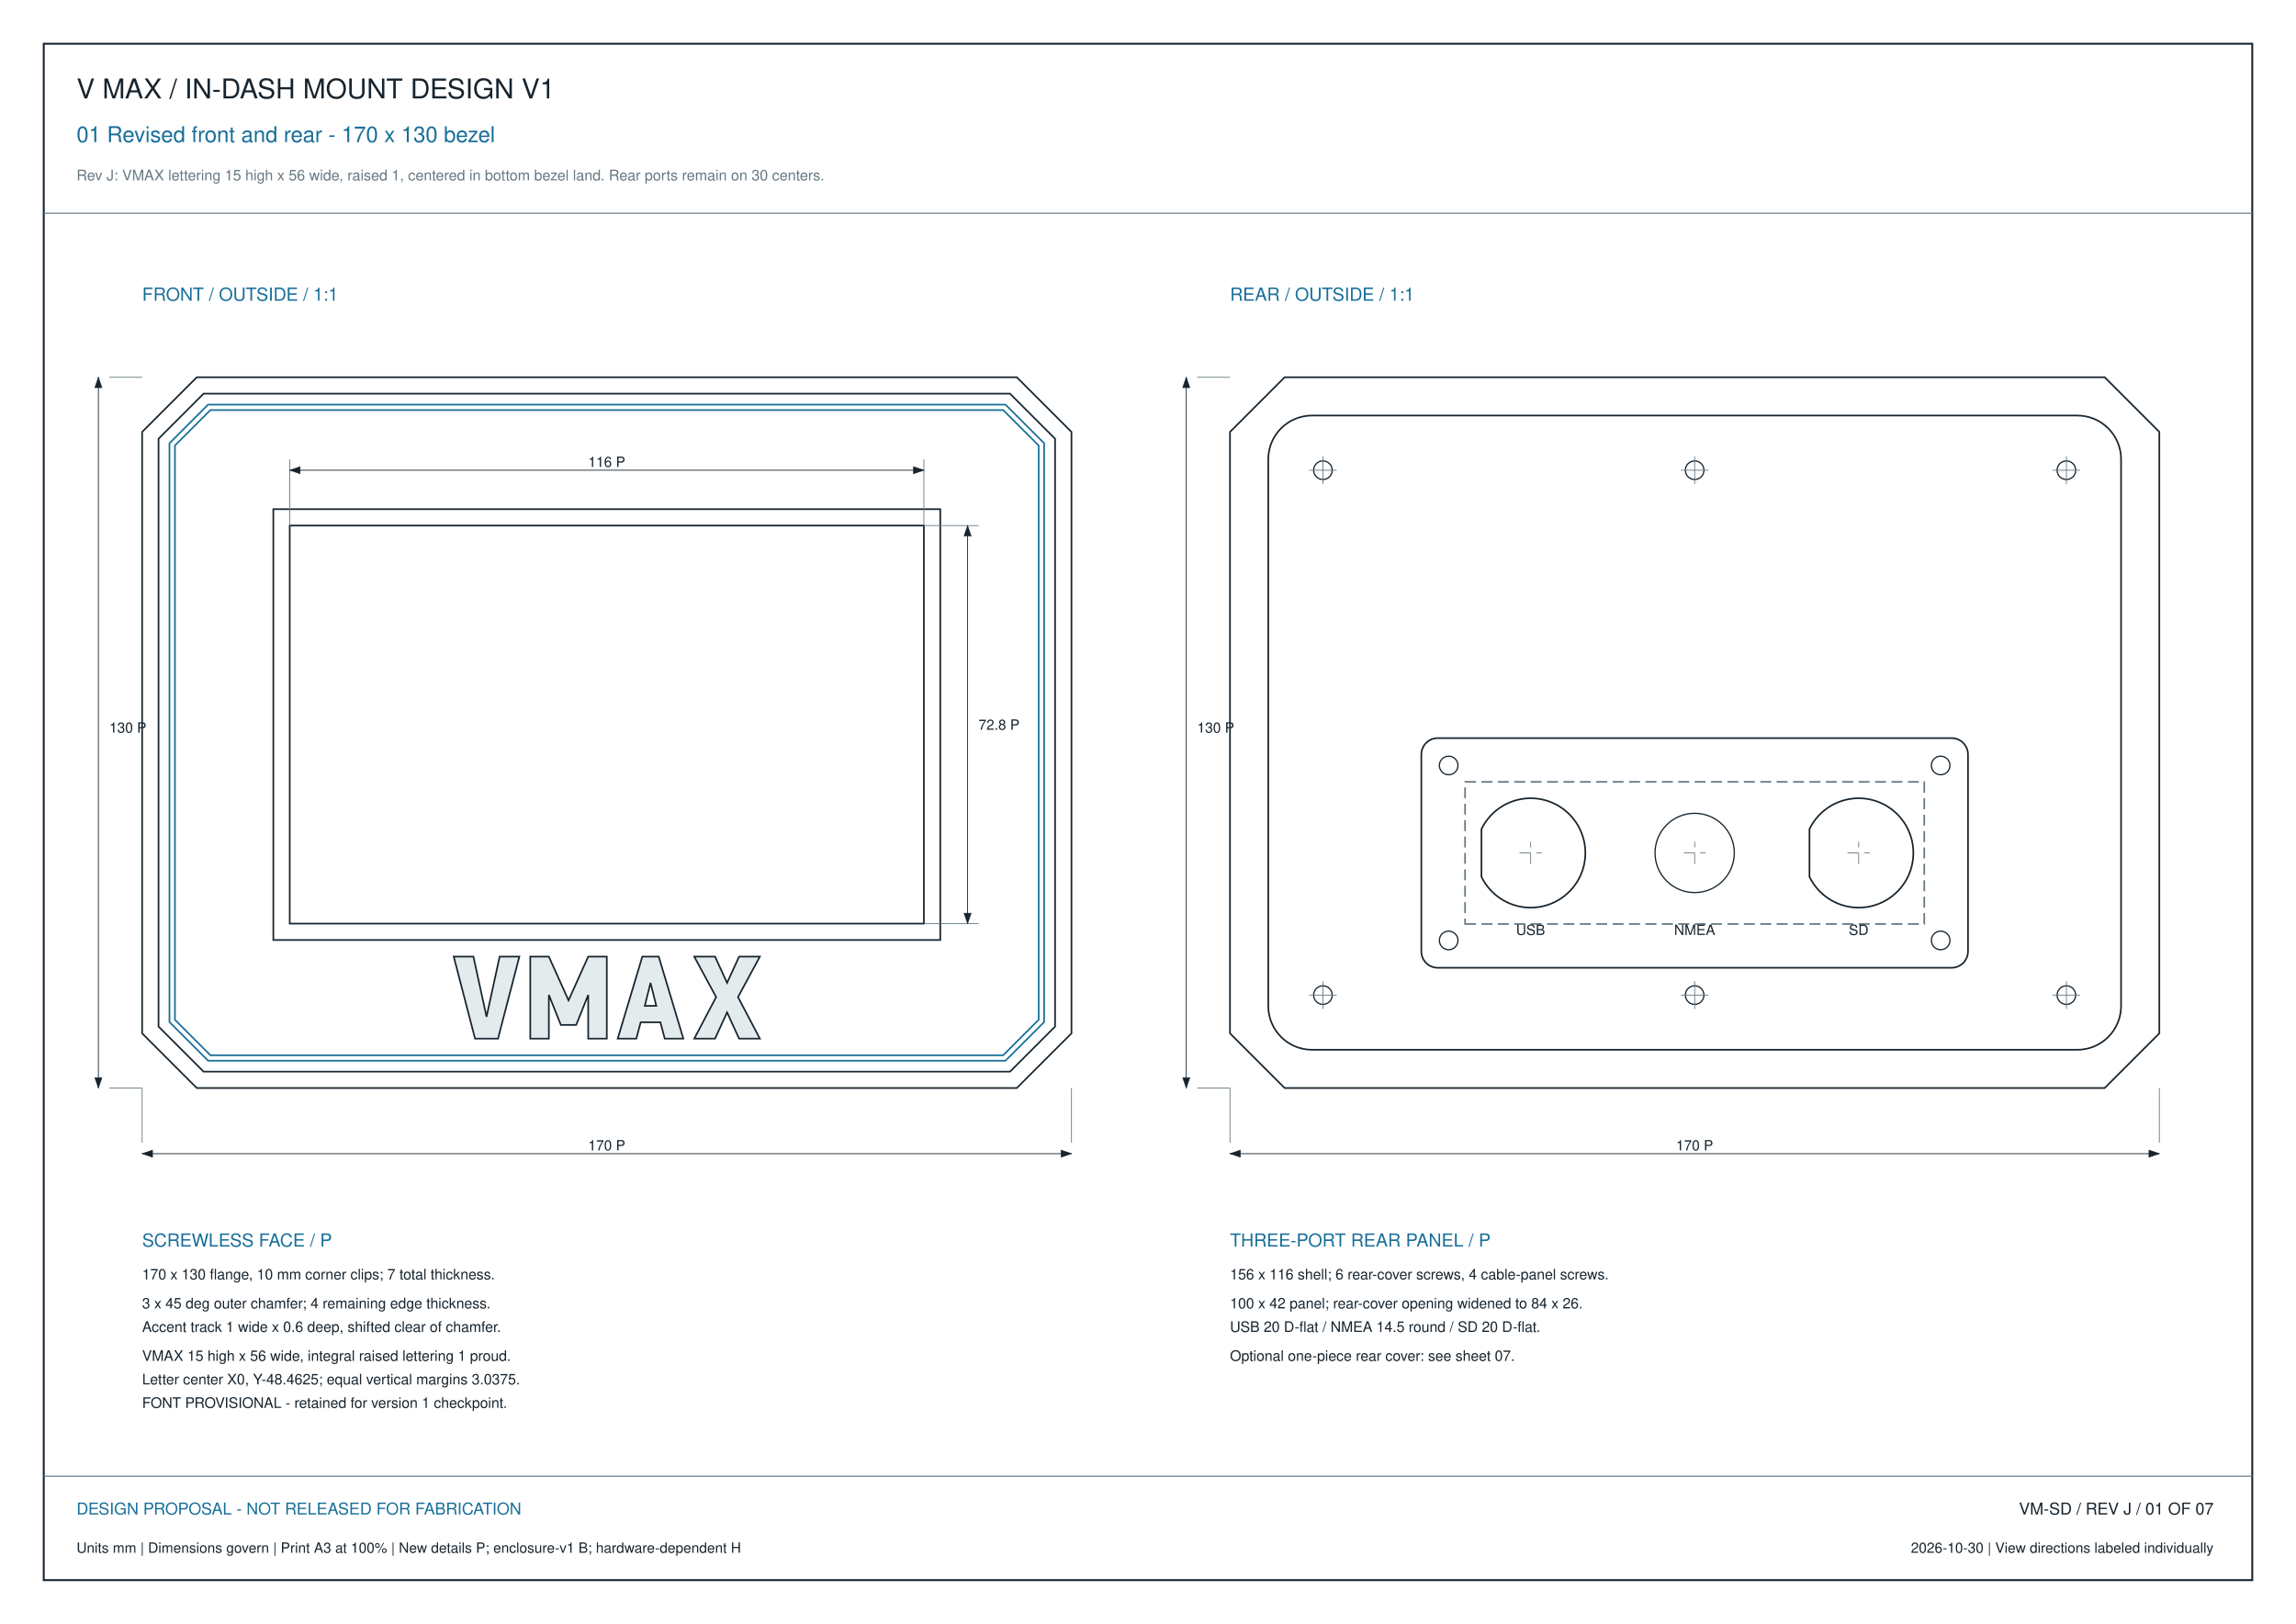
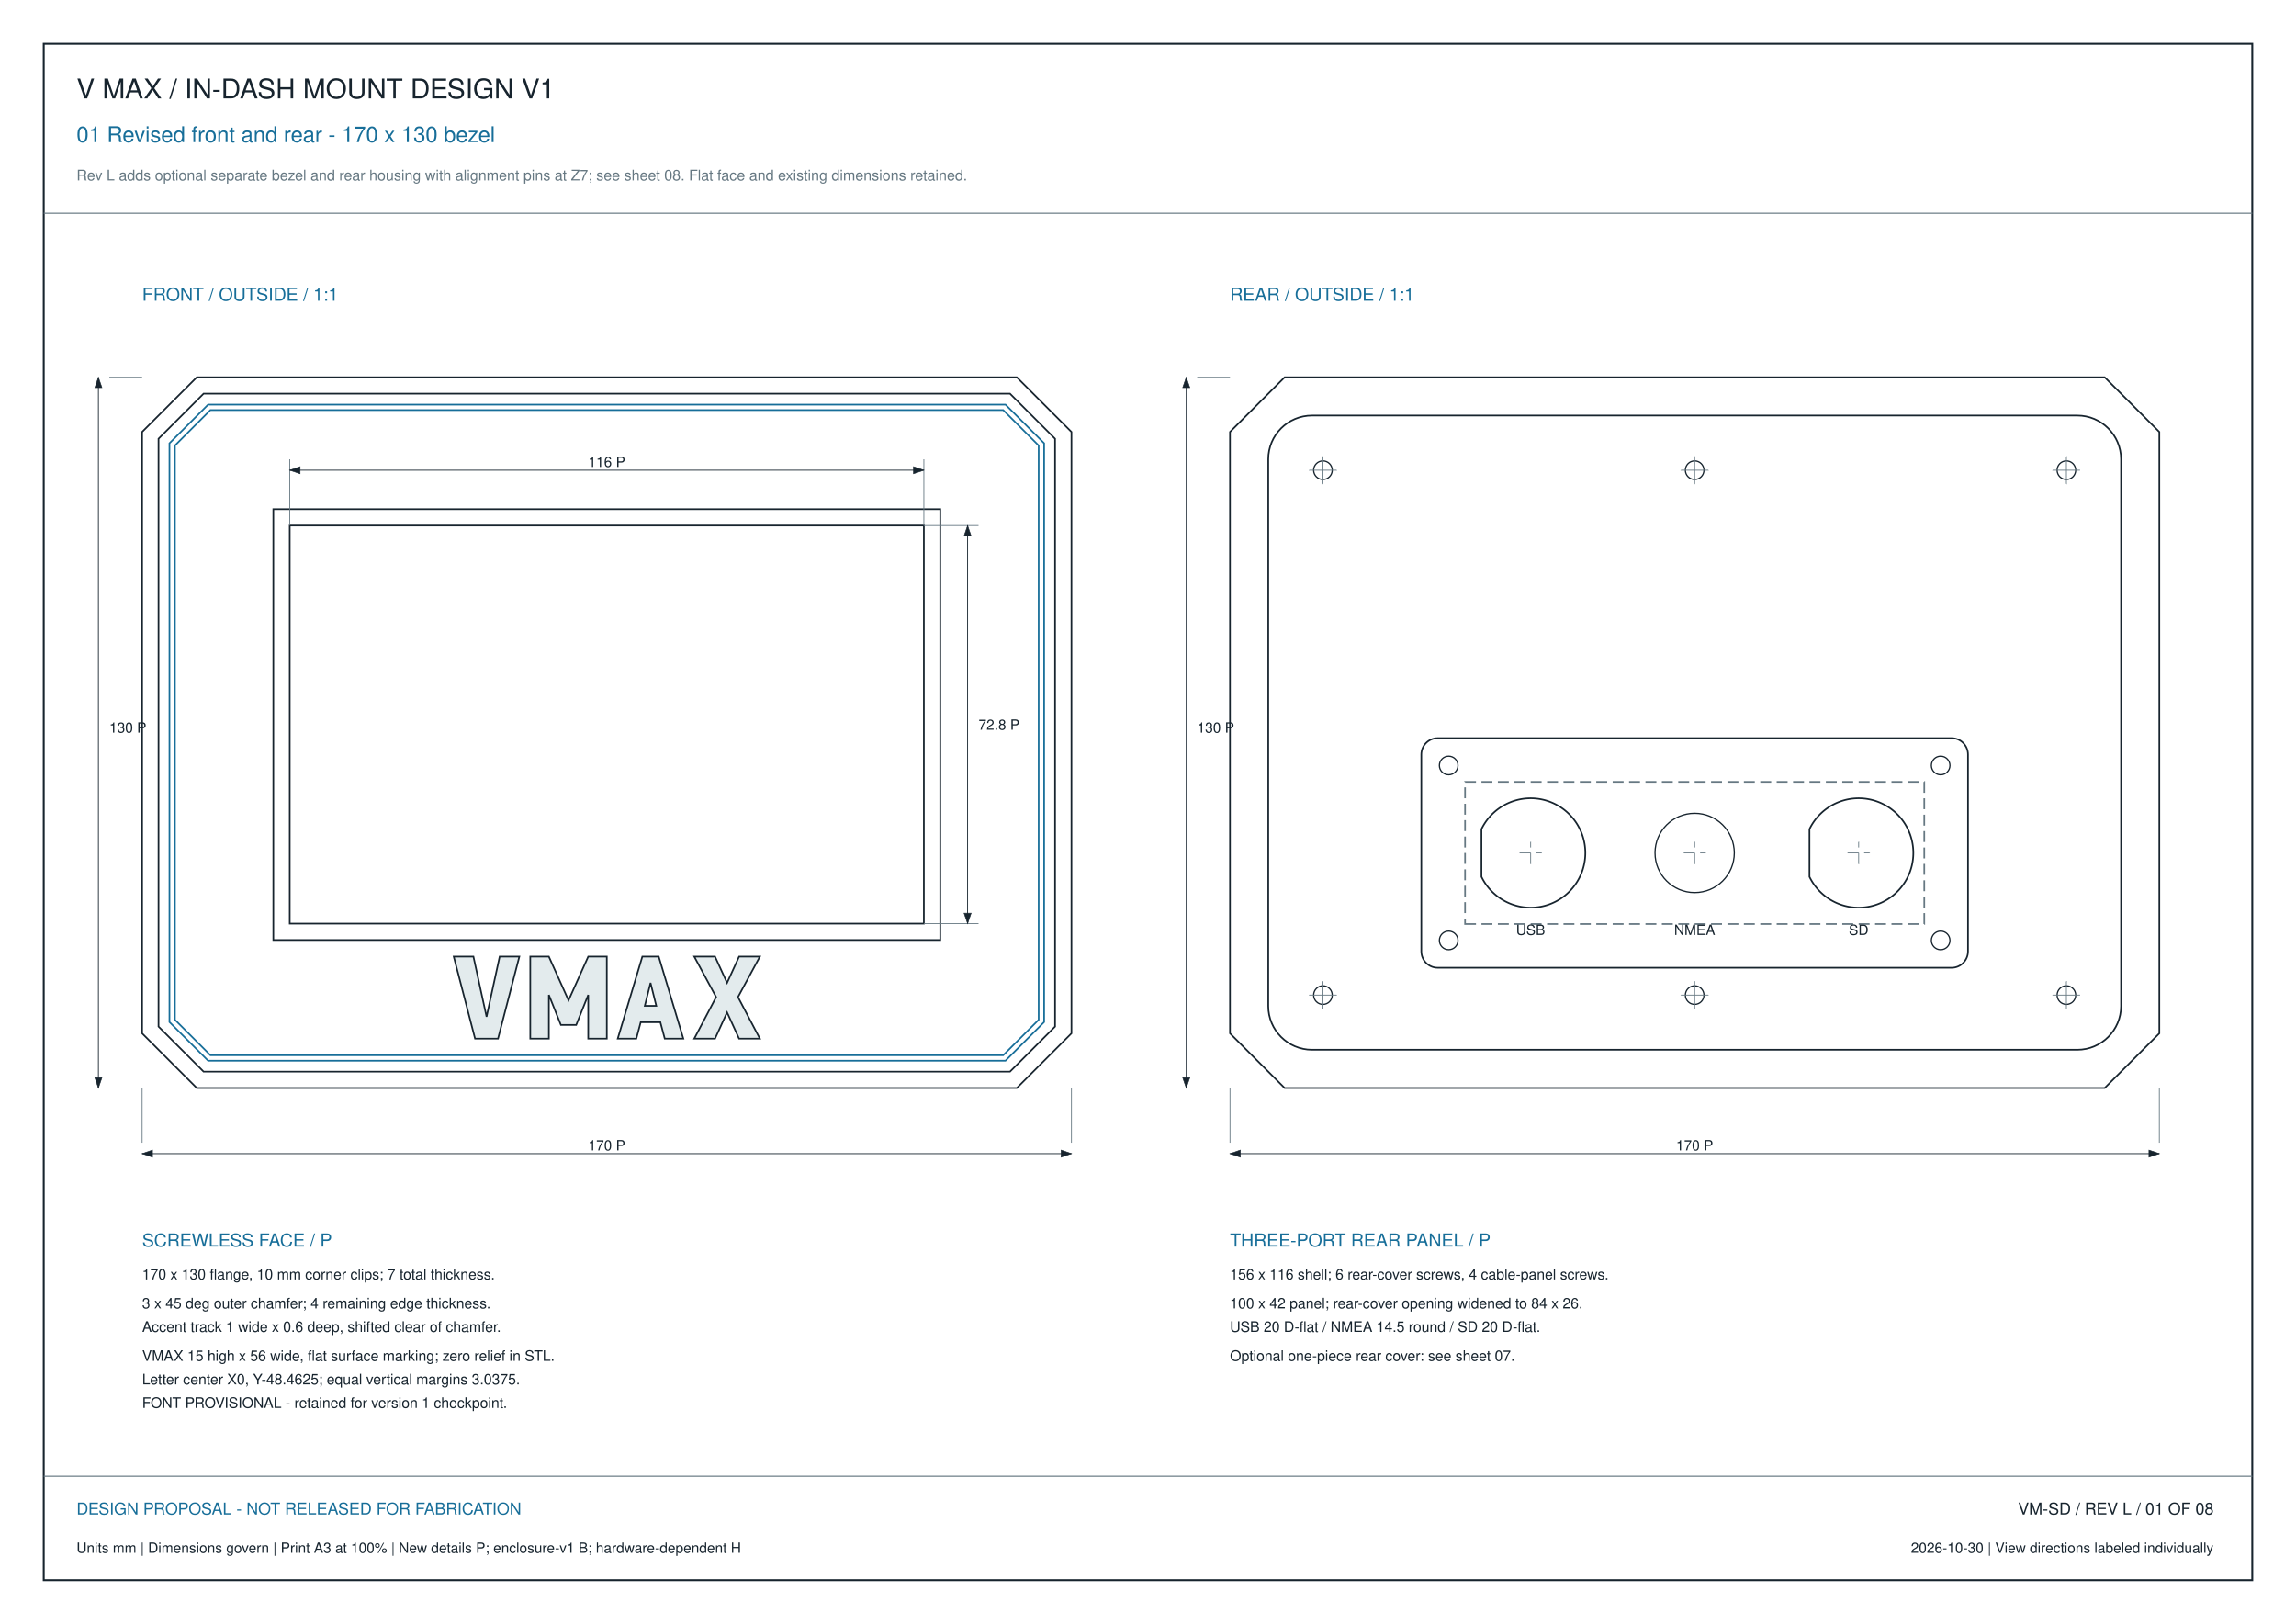
<svg xmlns="http://www.w3.org/2000/svg" width="420" height="297" preserveAspectRatio="xMinYMin meet" viewBox="0 0 420 297" version="1.0" fill-rule="evenodd">
  <clipPath id="clip">
    <rect x="0" y="0" width="420" height="297" />
  </clipPath>
  <g id="group" transform="scale(1,-1) translate(0,-297)" style="clip-path: url(#clip)">
    <g transform="">
      <rect x="8" y="8" width="404" height="281" style="stroke: rgb(9%,14%,18%); stroke-linecap: butt; stroke-width: 0.35; fill: none; fill-rule: evenodd;" />
      <text x="14" y="279" style="font-family: Helvetica; font-size: 5px;fill: rgb(9%,14%,18%); stroke:none;" transform="translate(0,558) scale(1,-1)">V MAX  /  IN-DASH MOUNT DESIGN V1</text>
      <text x="14" y="271" style="font-family: Helvetica; font-size: 4px;fill: rgb(9%,43%,60%); stroke:none;" transform="translate(0,542) scale(1,-1)">01  Revised front and rear - 170 x 130 bezel</text>
-       <text x="14" y="264" style="font-family: Helvetica; font-size: 2.7px;fill: rgb(40%,47%,51%); stroke:none;" transform="translate(0,528) scale(1,-1)">Rev J: VMAX lettering 15 high x 56 wide, raised 1, centered in bottom bezel land. Rear ports remain on 30 centers.</text>
+       <text x="14" y="264" style="font-family: Helvetica; font-size: 2.7px;fill: rgb(40%,47%,51%); stroke:none;" transform="translate(0,528) scale(1,-1)">Rev L adds optional separate bezel and rear housing with alignment pins at Z7; see sheet 08. Flat face and existing dimensions retained.</text>
      <path d="M 8,258 L 412,258 Z" style="stroke: rgb(40%,47%,51%); stroke-linecap: butt; stroke-width: 0.2;" />
      <path d="M 8,27 L 412,27 Z" style="stroke: rgb(40%,47%,51%); stroke-linecap: butt; stroke-width: 0.2;" />
      <text x="14" y="20" style="font-family: Helvetica; font-size: 3px;fill: rgb(9%,43%,60%); stroke:none;" transform="translate(0,40) scale(1,-1)">DESIGN PROPOSAL - NOT RELEASED FOR FABRICATION</text>
      <text x="14" y="13" style="font-family: Helvetica; font-size: 2.6px;fill: rgb(9%,14%,18%); stroke:none;" transform="translate(0,26) scale(1,-1)">Units mm | Dimensions govern | Print A3 at 100% | New details P; enclosure-v1 B; hardware-dependent H</text>
-       <text x="369.321" y="20" style="font-family: Helvetica; font-size: 3px;fill: rgb(9%,14%,18%); stroke:none;" transform="translate(0,40) scale(1,-1)">VM-SD / REV J / 01 OF 07</text>
+       <text x="369.153" y="20" style="font-family: Helvetica; font-size: 3px;fill: rgb(9%,14%,18%); stroke:none;" transform="translate(0,40) scale(1,-1)">VM-SD / REV L / 01 OF 08</text>
      <text x="349.558" y="13" style="font-family: Helvetica; font-size: 2.6px;fill: rgb(9%,14%,18%); stroke:none;" transform="translate(0,26) scale(1,-1)">2026-10-30 | View directions labeled individually</text>
      <polygon points="36 98, 186 98, 196 108, 196 218, 186 228, 36 228, 26 218, 26 108" style="stroke: rgb(9%,14%,18%); stroke-linecap: butt; stroke-width: 0.3; fill: none; fill-rule: evenodd;" />
      <polygon points="37.243 101, 184.757 101, 193 109.243, 193 216.757, 184.757 225, 37.243 225, 29 216.757, 29 109.243" style="stroke: rgb(9%,14%,18%); stroke-linecap: butt; stroke-width: 0.3; fill: none; fill-rule: evenodd;" />
      <polygon points="38.071 103, 183.929 103, 191 110.071, 191 215.929, 183.929 223, 38.071 223, 31 215.929, 31 110.071" style="stroke: rgb(9%,43%,60%); stroke-linecap: butt; stroke-width: 0.3; fill: none; fill-rule: evenodd;" />
      <polygon points="38.485 104, 183.515 104, 190 110.485, 190 215.515, 183.515 222, 38.485 222, 32 215.515, 32 110.485" style="stroke: rgb(9%,43%,60%); stroke-linecap: butt; stroke-width: 0.3; fill: none; fill-rule: evenodd;" />
      <rect x="50" y="125.075" width="122" height="78.8" style="stroke: rgb(9%,14%,18%); stroke-linecap: butt; stroke-width: 0.3; fill: none; fill-rule: evenodd;" />
      <rect x="53" y="128.075" width="116" height="72.8" style="stroke: rgb(9%,14%,18%); stroke-linecap: butt; stroke-width: 0.3; fill: none; fill-rule: evenodd;" />
      <path d="M 53,200.875 L 53,213 Z" style="stroke: rgb(40%,47%,51%); stroke-linecap: butt; stroke-width: 0.15;" />
      <path d="M 169,200.875 L 169,213 Z" style="stroke: rgb(40%,47%,51%); stroke-linecap: butt; stroke-width: 0.15;" />
      <path d="M 53,211 L 169,211 Z" style="stroke: rgb(9%,14%,18%); stroke-linecap: butt; stroke-width: 0.15;" />
      <polygon points="53 211, 54.9 211.65, 54.9 210.35" style="stroke: rgb(9%,14%,18%); stroke-linecap: butt; stroke-width: 0.1; fill: rgb(9%,14%,18%); fill-rule: evenodd;" />
      <polygon points="169 211, 167.1 211.65, 167.1 210.35" style="stroke: rgb(9%,14%,18%); stroke-linecap: butt; stroke-width: 0.1; fill: rgb(9%,14%,18%); fill-rule: evenodd;" />
      <text x="107.603" y="212.4" style="font-family: Helvetica; font-size: 2.6px;fill: rgb(9%,14%,18%); stroke:none;" transform="translate(0,424) scale(1,-1)">116 P</text>
      <path d="M 169,128.075 L 179,128.075 Z" style="stroke: rgb(40%,47%,51%); stroke-linecap: butt; stroke-width: 0.15;" />
      <path d="M 169,200.875 L 179,200.875 Z" style="stroke: rgb(40%,47%,51%); stroke-linecap: butt; stroke-width: 0.15;" />
      <path d="M 177,128.075 L 177,200.875 Z" style="stroke: rgb(9%,14%,18%); stroke-linecap: butt; stroke-width: 0.15;" />
      <polygon points="177 128.075, 177.65 129.975, 176.35 129.975" style="stroke: rgb(9%,14%,18%); stroke-linecap: butt; stroke-width: 0.1; fill: rgb(9%,14%,18%); fill-rule: evenodd;" />
      <polygon points="177 200.875, 177.65 198.975, 176.35 198.975" style="stroke: rgb(9%,14%,18%); stroke-linecap: butt; stroke-width: 0.1; fill: rgb(9%,14%,18%); fill-rule: evenodd;" />
      <text x="179" y="164.475" style="font-family: Helvetica; font-size: 2.6px;fill: rgb(9%,14%,18%); stroke:none;" transform="translate(0,328) scale(1,-1)">72.8 P</text>
      <polygon points="83 122.037, 86.6 122.037, 89 111.037, 91.4 122.037, 95 122.037, 91.1 107.037, 86.9 107.037" style="stroke: rgb(9%,14%,18%); stroke-linecap: butt; stroke-width: 0.3; fill: rgb(89%,92%,93%); fill-rule: evenodd;" />
      <polygon points="97 107.037, 97 122.037, 100.4 122.037, 104 114.037, 107.6 122.037, 111 122.037, 111 107.037, 107.6 107.037, 107.6 115.037, 105.4 109.537, 102.6 109.537, 100.4 115.037, 100.4 107.037" style="stroke: rgb(9%,14%,18%); stroke-linecap: butt; stroke-width: 0.3; fill: rgb(89%,92%,93%); fill-rule: evenodd;" />
      <polygon points="113 107.037, 117.5 122.037, 120.5 122.037, 125 107.037, 121.6 107.037, 120.8 110.037, 117.2 110.037, 116.4 107.037" style="stroke: rgb(9%,14%,18%); stroke-linecap: butt; stroke-width: 0.3; fill: rgb(89%,92%,93%); fill-rule: evenodd;" />
      <polygon points="117.95 113.037, 120.05 113.037, 119 117.237" style="stroke: rgb(9%,14%,18%); stroke-linecap: butt; stroke-width: 0.3; fill: rgb(100%,100%,100%); fill-rule: evenodd;" />
      <polygon points="127 107.037, 131 114.638, 127 122.037, 130.8 122.037, 133 117.237, 135.2 122.037, 139 122.037, 135 114.638, 139 107.037, 135.2 107.037, 133 111.838, 130.8 107.037" style="stroke: rgb(9%,14%,18%); stroke-linecap: butt; stroke-width: 0.3; fill: rgb(89%,92%,93%); fill-rule: evenodd;" />
      <text x="26" y="242" style="font-family: Helvetica; font-size: 3.3px;fill: rgb(9%,43%,60%); stroke:none;" transform="translate(0,484) scale(1,-1)">FRONT / OUTSIDE / 1:1</text>
      <path d="M 26,98 L 26,88 Z" style="stroke: rgb(40%,47%,51%); stroke-linecap: butt; stroke-width: 0.15;" />
      <path d="M 196,98 L 196,88 Z" style="stroke: rgb(40%,47%,51%); stroke-linecap: butt; stroke-width: 0.15;" />
      <path d="M 26,86 L 196,86 Z" style="stroke: rgb(9%,14%,18%); stroke-linecap: butt; stroke-width: 0.15;" />
      <polygon points="26 86, 27.9 86.65, 27.9 85.35" style="stroke: rgb(9%,14%,18%); stroke-linecap: butt; stroke-width: 0.1; fill: rgb(9%,14%,18%); fill-rule: evenodd;" />
      <polygon points="196 86, 194.1 86.65, 194.1 85.35" style="stroke: rgb(9%,14%,18%); stroke-linecap: butt; stroke-width: 0.1; fill: rgb(9%,14%,18%); fill-rule: evenodd;" />
      <text x="107.603" y="87.4" style="font-family: Helvetica; font-size: 2.6px;fill: rgb(9%,14%,18%); stroke:none;" transform="translate(0,174) scale(1,-1)">170 P</text>
      <path d="M 26,98 L 20,98 Z" style="stroke: rgb(40%,47%,51%); stroke-linecap: butt; stroke-width: 0.15;" />
      <path d="M 26,228 L 20,228 Z" style="stroke: rgb(40%,47%,51%); stroke-linecap: butt; stroke-width: 0.15;" />
      <path d="M 18,98 L 18,228 Z" style="stroke: rgb(9%,14%,18%); stroke-linecap: butt; stroke-width: 0.15;" />
      <polygon points="18 98, 18.65 99.9, 17.35 99.9" style="stroke: rgb(9%,14%,18%); stroke-linecap: butt; stroke-width: 0.1; fill: rgb(9%,14%,18%); fill-rule: evenodd;" />
      <polygon points="18 228, 18.65 226.1, 17.35 226.1" style="stroke: rgb(9%,14%,18%); stroke-linecap: butt; stroke-width: 0.1; fill: rgb(9%,14%,18%); fill-rule: evenodd;" />
      <text x="20" y="163.0" style="font-family: Helvetica; font-size: 2.6px;fill: rgb(9%,14%,18%); stroke:none;" transform="translate(0,326) scale(1,-1)">130 P</text>
      <polygon points="235 98, 385 98, 395 108, 395 218, 385 228, 235 228, 225 218, 225 108" style="stroke: rgb(9%,14%,18%); stroke-linecap: butt; stroke-width: 0.3; fill: none; fill-rule: evenodd;" />
      <rect x="232" y="105" width="156" height="116" rx="8" ry="8" style="stroke: rgb(9%,14%,18%); stroke-linecap: butt; stroke-width: 0.3; fill: none; fill-rule: evenodd;" />
      <circle cx="242" cy="115" r="1.7" style="stroke: rgb(9%,14%,18%); stroke-linecap: butt; stroke-width: 0.23; fill: none; fill-rule: evenodd;" />
      <path d="M 239.5,115 L 244.5,115 Z" style="stroke: rgb(40%,47%,51%); stroke-linecap: butt; stroke-width: 0.15; stroke-dasharray: 2, 1;" />
      <path d="M 242,112.5 L 242,117.5 Z" style="stroke: rgb(40%,47%,51%); stroke-linecap: butt; stroke-width: 0.15; stroke-dasharray: 2, 1;" />
      <circle cx="242" cy="211" r="1.7" style="stroke: rgb(9%,14%,18%); stroke-linecap: butt; stroke-width: 0.23; fill: none; fill-rule: evenodd;" />
      <path d="M 239.5,211 L 244.5,211 Z" style="stroke: rgb(40%,47%,51%); stroke-linecap: butt; stroke-width: 0.15; stroke-dasharray: 2, 1;" />
      <path d="M 242,208.5 L 242,213.5 Z" style="stroke: rgb(40%,47%,51%); stroke-linecap: butt; stroke-width: 0.15; stroke-dasharray: 2, 1;" />
      <circle cx="378" cy="115" r="1.7" style="stroke: rgb(9%,14%,18%); stroke-linecap: butt; stroke-width: 0.23; fill: none; fill-rule: evenodd;" />
      <path d="M 375.5,115 L 380.5,115 Z" style="stroke: rgb(40%,47%,51%); stroke-linecap: butt; stroke-width: 0.15; stroke-dasharray: 2, 1;" />
      <path d="M 378,112.5 L 378,117.5 Z" style="stroke: rgb(40%,47%,51%); stroke-linecap: butt; stroke-width: 0.15; stroke-dasharray: 2, 1;" />
      <circle cx="378" cy="211" r="1.7" style="stroke: rgb(9%,14%,18%); stroke-linecap: butt; stroke-width: 0.23; fill: none; fill-rule: evenodd;" />
      <path d="M 375.5,211 L 380.5,211 Z" style="stroke: rgb(40%,47%,51%); stroke-linecap: butt; stroke-width: 0.15; stroke-dasharray: 2, 1;" />
      <path d="M 378,208.5 L 378,213.5 Z" style="stroke: rgb(40%,47%,51%); stroke-linecap: butt; stroke-width: 0.15; stroke-dasharray: 2, 1;" />
      <circle cx="310" cy="115" r="1.7" style="stroke: rgb(9%,14%,18%); stroke-linecap: butt; stroke-width: 0.23; fill: none; fill-rule: evenodd;" />
      <path d="M 307.5,115 L 312.5,115 Z" style="stroke: rgb(40%,47%,51%); stroke-linecap: butt; stroke-width: 0.15; stroke-dasharray: 2, 1;" />
      <path d="M 310,112.5 L 310,117.5 Z" style="stroke: rgb(40%,47%,51%); stroke-linecap: butt; stroke-width: 0.15; stroke-dasharray: 2, 1;" />
      <circle cx="310" cy="211" r="1.7" style="stroke: rgb(9%,14%,18%); stroke-linecap: butt; stroke-width: 0.23; fill: none; fill-rule: evenodd;" />
      <path d="M 307.5,211 L 312.5,211 Z" style="stroke: rgb(40%,47%,51%); stroke-linecap: butt; stroke-width: 0.15; stroke-dasharray: 2, 1;" />
      <path d="M 310,208.5 L 310,213.5 Z" style="stroke: rgb(40%,47%,51%); stroke-linecap: butt; stroke-width: 0.15; stroke-dasharray: 2, 1;" />
      <rect x="260" y="120" width="100" height="42" rx="3" ry="3" style="stroke: rgb(9%,14%,18%); stroke-linecap: butt; stroke-width: 0.3; fill: none; fill-rule: evenodd;" />
      <rect x="268" y="128" width="84" height="26" style="stroke: rgb(40%,47%,51%); stroke-linecap: butt; stroke-width: 0.3; fill: none; fill-rule: evenodd; stroke-dasharray: 2, 1;" />
      <polygon points="271 136.641, 271.152 136.341, 271.313 136.046, 271.485 135.757, 271.666 135.473, 271.856 135.196, 272.056 134.926, 272.265 134.662, 272.483 134.405, 272.709 134.156, 272.943 133.915, 273.185 133.682, 273.435 133.457, 273.692 133.24, 273.957 133.033, 274.228 132.834, 274.506 132.644, 274.79 132.464, 275.08 132.294, 275.375 132.134, 275.676 131.983, 275.982 131.843, 276.292 131.713, 276.606 131.593, 276.925 131.485, 277.246 131.387, 277.571 131.299, 277.899 131.223, 278.229 131.158, 278.561 131.104, 278.894 131.061, 279.229 131.03, 279.565 131.01, 279.901 131, 280.237 131.003, 280.573 131.016, 280.909 131.041, 281.243 131.077, 281.576 131.125, 281.907 131.184, 282.236 131.253, 282.562 131.334, 282.886 131.425, 283.206 131.528, 283.523 131.641, 283.836 131.765, 284.144 131.899, 284.448 132.044, 284.747 132.198, 285.04 132.363, 285.327 132.537, 285.609 132.721, 285.884 132.914, 286.153 133.117, 286.414 133.328, 286.669 133.548, 286.916 133.777, 287.154 134.013, 287.385 134.258, 287.608 134.51, 287.822 134.769, 288.027 135.036, 288.223 135.309, 288.41 135.589, 288.587 135.875, 288.754 136.167, 288.912 136.464, 289.059 136.766, 289.197 137.073, 289.323 137.384, 289.44 137.7, 289.545 138.019, 289.64 138.342, 289.724 138.667, 289.797 138.996, 289.859 139.326, 289.91 139.659, 289.949 139.993, 289.977 140.328, 289.994 140.664, 290 141, 289.994 141.336, 289.977 141.672, 289.949 142.007, 289.91 142.341, 289.859 142.674, 289.797 143.004, 289.724 143.333, 289.64 143.658, 289.545 143.981, 289.44 144.3, 289.323 144.616, 289.197 144.927, 289.059 145.234, 288.912 145.536, 288.754 145.833, 288.587 146.125, 288.41 146.411, 288.223 146.691, 288.027 146.964, 287.822 147.231, 287.608 147.49, 287.385 147.742, 287.154 147.987, 286.916 148.223, 286.669 148.452, 286.414 148.672, 286.153 148.883, 285.884 149.086, 285.609 149.279, 285.327 149.463, 285.04 149.637, 284.747 149.802, 284.448 149.956, 284.144 150.101, 283.836 150.235, 283.523 150.359, 283.206 150.472, 282.886 150.575, 282.562 150.666, 282.236 150.747, 281.907 150.816, 281.576 150.875, 281.243 150.923, 280.909 150.959, 280.573 150.984, 280.237 150.997, 279.901 151, 279.565 150.99, 279.229 150.97, 278.894 150.939, 278.561 150.896, 278.229 150.842, 277.899 150.777, 277.571 150.701, 277.246 150.613, 276.925 150.515, 276.606 150.407, 276.292 150.287, 275.982 150.157, 275.676 150.017, 275.375 149.866, 275.08 149.706, 274.79 149.536, 274.506 149.356, 274.228 149.166, 273.957 148.967, 273.692 148.76, 273.435 148.543, 273.185 148.318, 272.943 148.085, 272.709 147.844, 272.483 147.595, 272.265 147.338, 272.056 147.074, 271.856 146.804, 271.666 146.527, 271.485 146.243, 271.313 145.954, 271.152 145.659, 271 145.359" style="stroke: rgb(9%,14%,18%); stroke-linecap: butt; stroke-width: 0.3; fill: none; fill-rule: evenodd;" />
      <path d="M 278,141 L 282,141 Z" style="stroke: rgb(40%,47%,51%); stroke-linecap: butt; stroke-width: 0.15; stroke-dasharray: 2, 1;" />
      <path d="M 280,139 L 280,143 Z" style="stroke: rgb(40%,47%,51%); stroke-linecap: butt; stroke-width: 0.15; stroke-dasharray: 2, 1;" />
      <polygon points="331 136.641, 331.152 136.341, 331.313 136.046, 331.485 135.757, 331.666 135.473, 331.856 135.196, 332.056 134.926, 332.265 134.662, 332.483 134.405, 332.709 134.156, 332.943 133.915, 333.185 133.682, 333.435 133.457, 333.692 133.24, 333.957 133.033, 334.228 132.834, 334.506 132.644, 334.79 132.464, 335.08 132.294, 335.375 132.134, 335.676 131.983, 335.982 131.843, 336.292 131.713, 336.606 131.593, 336.925 131.485, 337.246 131.387, 337.571 131.299, 337.899 131.223, 338.229 131.158, 338.561 131.104, 338.894 131.061, 339.229 131.03, 339.565 131.01, 339.901 131, 340.237 131.003, 340.573 131.016, 340.909 131.041, 341.243 131.077, 341.576 131.125, 341.907 131.184, 342.236 131.253, 342.562 131.334, 342.886 131.425, 343.206 131.528, 343.523 131.641, 343.836 131.765, 344.144 131.899, 344.448 132.044, 344.747 132.198, 345.04 132.363, 345.327 132.537, 345.609 132.721, 345.884 132.914, 346.153 133.117, 346.414 133.328, 346.669 133.548, 346.916 133.777, 347.154 134.013, 347.385 134.258, 347.608 134.51, 347.822 134.769, 348.027 135.036, 348.223 135.309, 348.41 135.589, 348.587 135.875, 348.754 136.167, 348.912 136.464, 349.059 136.766, 349.197 137.073, 349.323 137.384, 349.44 137.7, 349.545 138.019, 349.64 138.342, 349.724 138.667, 349.797 138.996, 349.859 139.326, 349.91 139.659, 349.949 139.993, 349.977 140.328, 349.994 140.664, 350 141, 349.994 141.336, 349.977 141.672, 349.949 142.007, 349.91 142.341, 349.859 142.674, 349.797 143.004, 349.724 143.333, 349.64 143.658, 349.545 143.981, 349.44 144.3, 349.323 144.616, 349.197 144.927, 349.059 145.234, 348.912 145.536, 348.754 145.833, 348.587 146.125, 348.41 146.411, 348.223 146.691, 348.027 146.964, 347.822 147.231, 347.608 147.49, 347.385 147.742, 347.154 147.987, 346.916 148.223, 346.669 148.452, 346.414 148.672, 346.153 148.883, 345.884 149.086, 345.609 149.279, 345.327 149.463, 345.04 149.637, 344.747 149.802, 344.448 149.956, 344.144 150.101, 343.836 150.235, 343.523 150.359, 343.206 150.472, 342.886 150.575, 342.562 150.666, 342.236 150.747, 341.907 150.816, 341.576 150.875, 341.243 150.923, 340.909 150.959, 340.573 150.984, 340.237 150.997, 339.901 151, 339.565 150.99, 339.229 150.97, 338.894 150.939, 338.561 150.896, 338.229 150.842, 337.899 150.777, 337.571 150.701, 337.246 150.613, 336.925 150.515, 336.606 150.407, 336.292 150.287, 335.982 150.157, 335.676 150.017, 335.375 149.866, 335.08 149.706, 334.79 149.536, 334.506 149.356, 334.228 149.166, 333.957 148.967, 333.692 148.76, 333.435 148.543, 333.185 148.318, 332.943 148.085, 332.709 147.844, 332.483 147.595, 332.265 147.338, 332.056 147.074, 331.856 146.804, 331.666 146.527, 331.485 146.243, 331.313 145.954, 331.152 145.659, 331 145.359" style="stroke: rgb(9%,14%,18%); stroke-linecap: butt; stroke-width: 0.3; fill: none; fill-rule: evenodd;" />
      <path d="M 338,141 L 342,141 Z" style="stroke: rgb(40%,47%,51%); stroke-linecap: butt; stroke-width: 0.15; stroke-dasharray: 2, 1;" />
      <path d="M 340,139 L 340,143 Z" style="stroke: rgb(40%,47%,51%); stroke-linecap: butt; stroke-width: 0.15; stroke-dasharray: 2, 1;" />
      <circle cx="310" cy="141" r="7.25" style="stroke: rgb(9%,14%,18%); stroke-linecap: butt; stroke-width: 0.23; fill: none; fill-rule: evenodd;" />
      <path d="M 308,141 L 312,141 Z" style="stroke: rgb(40%,47%,51%); stroke-linecap: butt; stroke-width: 0.15; stroke-dasharray: 2, 1;" />
      <path d="M 310,139 L 310,143 Z" style="stroke: rgb(40%,47%,51%); stroke-linecap: butt; stroke-width: 0.15; stroke-dasharray: 2, 1;" />
      <text x="277.327" y="126" style="font-family: Helvetica; font-size: 2.6px;fill: rgb(9%,14%,18%); stroke:none;" transform="translate(0,252) scale(1,-1)">USB</text>
      <text x="306.244" y="126" style="font-family: Helvetica; font-size: 2.6px;fill: rgb(9%,14%,18%); stroke:none;" transform="translate(0,252) scale(1,-1)">NMEA</text>
      <text x="338.194" y="126" style="font-family: Helvetica; font-size: 2.6px;fill: rgb(9%,14%,18%); stroke:none;" transform="translate(0,252) scale(1,-1)">SD</text>
      <circle cx="265" cy="125" r="1.7" style="stroke: rgb(9%,14%,18%); stroke-linecap: butt; stroke-width: 0.23; fill: none; fill-rule: evenodd;" />
      <circle cx="265" cy="157" r="1.7" style="stroke: rgb(9%,14%,18%); stroke-linecap: butt; stroke-width: 0.23; fill: none; fill-rule: evenodd;" />
      <circle cx="355" cy="125" r="1.7" style="stroke: rgb(9%,14%,18%); stroke-linecap: butt; stroke-width: 0.23; fill: none; fill-rule: evenodd;" />
      <circle cx="355" cy="157" r="1.7" style="stroke: rgb(9%,14%,18%); stroke-linecap: butt; stroke-width: 0.23; fill: none; fill-rule: evenodd;" />
      <text x="225" y="242" style="font-family: Helvetica; font-size: 3.3px;fill: rgb(9%,43%,60%); stroke:none;" transform="translate(0,484) scale(1,-1)">REAR / OUTSIDE / 1:1</text>
      <path d="M 225,98 L 225,88 Z" style="stroke: rgb(40%,47%,51%); stroke-linecap: butt; stroke-width: 0.15;" />
      <path d="M 395,98 L 395,88 Z" style="stroke: rgb(40%,47%,51%); stroke-linecap: butt; stroke-width: 0.15;" />
      <path d="M 225,86 L 395,86 Z" style="stroke: rgb(9%,14%,18%); stroke-linecap: butt; stroke-width: 0.15;" />
      <polygon points="225 86, 226.9 86.65, 226.9 85.35" style="stroke: rgb(9%,14%,18%); stroke-linecap: butt; stroke-width: 0.1; fill: rgb(9%,14%,18%); fill-rule: evenodd;" />
      <polygon points="395 86, 393.1 86.65, 393.1 85.35" style="stroke: rgb(9%,14%,18%); stroke-linecap: butt; stroke-width: 0.1; fill: rgb(9%,14%,18%); fill-rule: evenodd;" />
      <text x="306.603" y="87.4" style="font-family: Helvetica; font-size: 2.6px;fill: rgb(9%,14%,18%); stroke:none;" transform="translate(0,174) scale(1,-1)">170 P</text>
      <path d="M 225,98 L 219,98 Z" style="stroke: rgb(40%,47%,51%); stroke-linecap: butt; stroke-width: 0.15;" />
      <path d="M 225,228 L 219,228 Z" style="stroke: rgb(40%,47%,51%); stroke-linecap: butt; stroke-width: 0.15;" />
      <path d="M 217,98 L 217,228 Z" style="stroke: rgb(9%,14%,18%); stroke-linecap: butt; stroke-width: 0.15;" />
      <polygon points="217 98, 217.65 99.9, 216.35 99.9" style="stroke: rgb(9%,14%,18%); stroke-linecap: butt; stroke-width: 0.1; fill: rgb(9%,14%,18%); fill-rule: evenodd;" />
      <polygon points="217 228, 217.65 226.1, 216.35 226.1" style="stroke: rgb(9%,14%,18%); stroke-linecap: butt; stroke-width: 0.1; fill: rgb(9%,14%,18%); fill-rule: evenodd;" />
      <text x="219" y="163.0" style="font-family: Helvetica; font-size: 2.6px;fill: rgb(9%,14%,18%); stroke:none;" transform="translate(0,326) scale(1,-1)">130 P</text>
      <text x="26" y="69" style="font-family: Helvetica; font-size: 3.3px;fill: rgb(9%,43%,60%); stroke:none;" transform="translate(0,138) scale(1,-1)">SCREWLESS FACE / P</text>
      <text x="26" y="63.0" style="font-family: Helvetica; font-size: 2.65px;fill: rgb(9%,14%,18%); stroke:none;" transform="translate(0,126) scale(1,-1)">170 x 130 flange, 10 mm corner clips; 7 total thickness.</text>
      <text x="26" y="58.3" style="font-family: Helvetica; font-size: 2.65px;fill: rgb(9%,14%,18%); stroke:none;" transform="translate(0,116) scale(1,-1)">3 x 45 deg outer chamfer; 4 remaining edge thickness.</text>
      <text x="26" y="53.6" style="font-family: Helvetica; font-size: 2.65px;fill: rgb(9%,14%,18%); stroke:none;" transform="translate(0,107) scale(1,-1)">Accent track 1 wide x 0.6 deep, shifted clear of chamfer.</text>
-       <text x="26" y="48.9" style="font-family: Helvetica; font-size: 2.65px;fill: rgb(9%,14%,18%); stroke:none;" transform="translate(0,97) scale(1,-1)">VMAX 15 high x 56 wide, integral raised lettering 1 proud.</text>
+       <text x="26" y="48.9" style="font-family: Helvetica; font-size: 2.65px;fill: rgb(9%,14%,18%); stroke:none;" transform="translate(0,97) scale(1,-1)">VMAX 15 high x 56 wide, flat surface marking; zero relief in STL.</text>
      <text x="26" y="44.2" style="font-family: Helvetica; font-size: 2.65px;fill: rgb(9%,14%,18%); stroke:none;" transform="translate(0,88) scale(1,-1)">Letter center X0, Y-48.4625; equal vertical margins 3.0375.</text>
      <text x="26" y="39.5" style="font-family: Helvetica; font-size: 2.65px;fill: rgb(9%,14%,18%); stroke:none;" transform="translate(0,79) scale(1,-1)">FONT PROVISIONAL - retained for version 1 checkpoint.</text>
      <text x="225" y="69" style="font-family: Helvetica; font-size: 3.3px;fill: rgb(9%,43%,60%); stroke:none;" transform="translate(0,138) scale(1,-1)">THREE-PORT REAR PANEL / P</text>
      <text x="225" y="63.0" style="font-family: Helvetica; font-size: 2.65px;fill: rgb(9%,14%,18%); stroke:none;" transform="translate(0,126) scale(1,-1)">156 x 116 shell; 6 rear-cover screws, 4 cable-panel screws.</text>
      <text x="225" y="58.3" style="font-family: Helvetica; font-size: 2.65px;fill: rgb(9%,14%,18%); stroke:none;" transform="translate(0,116) scale(1,-1)">100 x 42 panel; rear-cover opening widened to 84 x 26.</text>
      <text x="225" y="53.6" style="font-family: Helvetica; font-size: 2.65px;fill: rgb(9%,14%,18%); stroke:none;" transform="translate(0,107) scale(1,-1)">USB 20 D-flat / NMEA 14.5 round / SD 20 D-flat.</text>
      <text x="225" y="48.9" style="font-family: Helvetica; font-size: 2.65px;fill: rgb(9%,14%,18%); stroke:none;" transform="translate(0,97) scale(1,-1)">Optional one-piece rear cover: see sheet 07.</text>
    </g>
  </g>
</svg>
